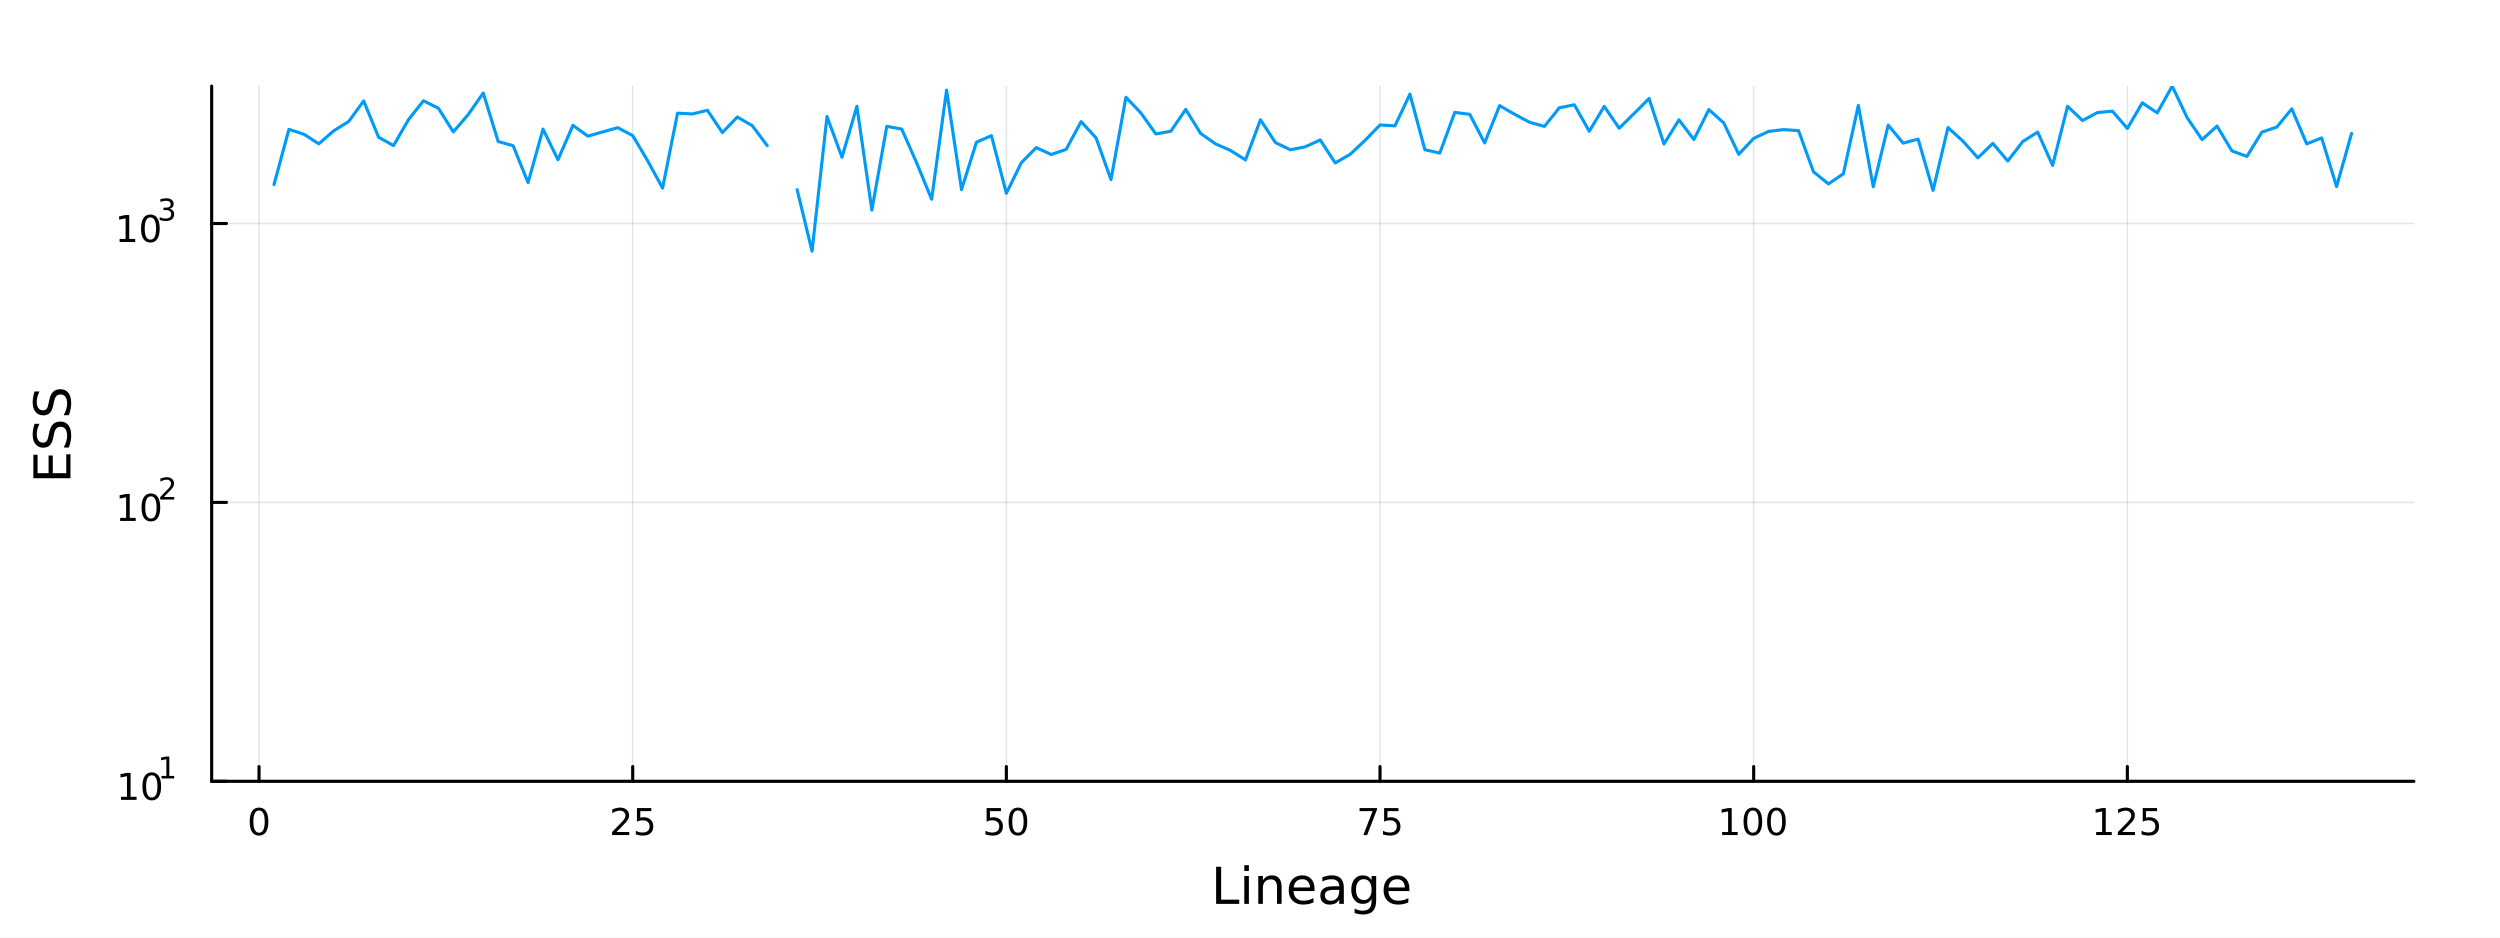
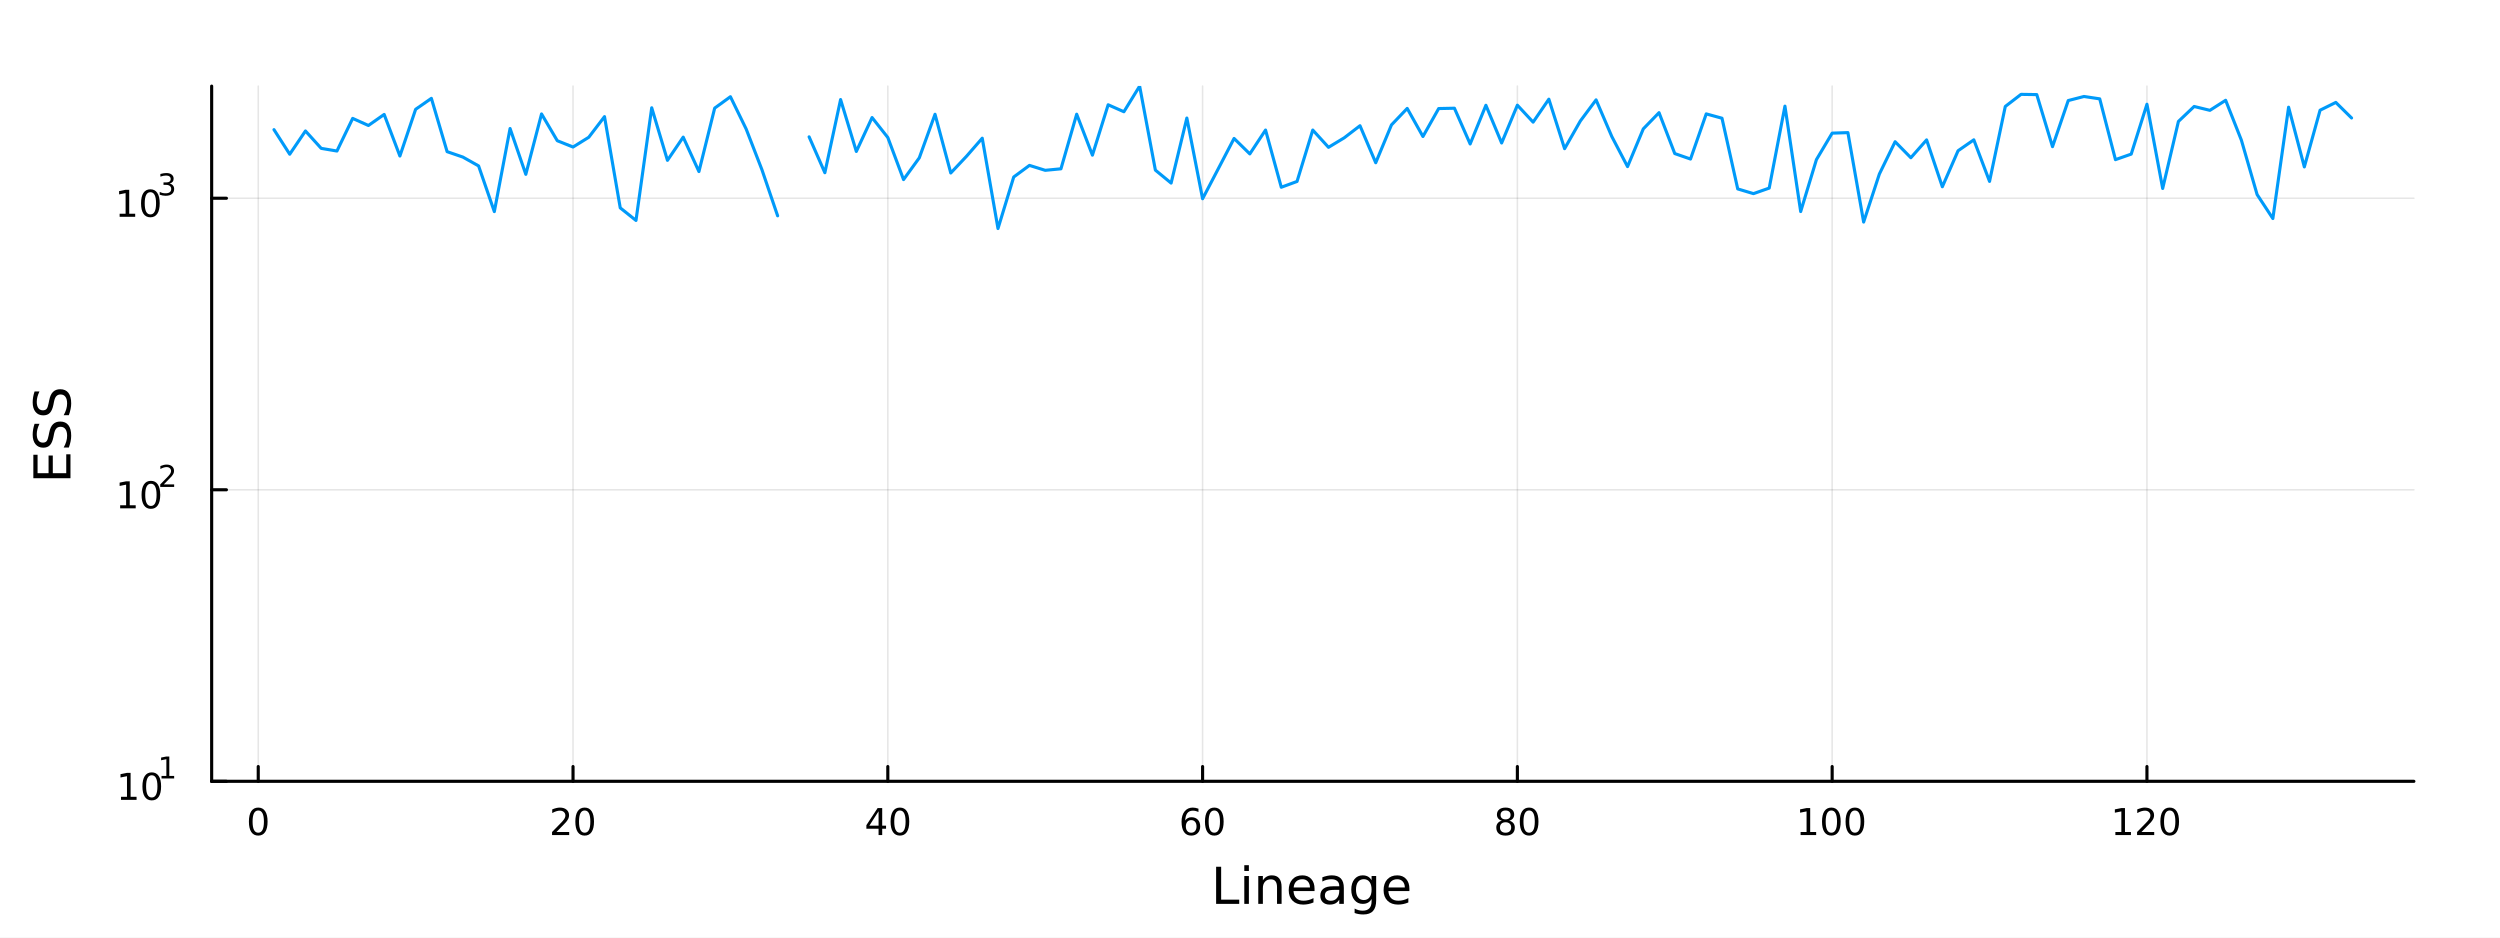
<svg xmlns="http://www.w3.org/2000/svg" width="800" height="300" viewBox="0 0 3200 1200">
  <defs>
    <clipPath id="clip330">
      <rect x="0" y="0" width="3200" height="1200" />
    </clipPath>
  </defs>
  <path clip-path="url(#clip330)" d="M0 1200 L3200 1200 L3200 0 L0 0  Z" fill="#ffffff" fill-rule="evenodd" fill-opacity="1" />
  <defs>
    <clipPath id="clip331">
      <rect x="640" y="0" width="2241" height="1200" />
    </clipPath>
  </defs>
  <path clip-path="url(#clip330)" d="M270.918 1000.1 L3089.76 1000.1 L3089.76 110.236 L270.918 110.236  Z" fill="#ffffff" fill-rule="evenodd" fill-opacity="1" />
  <defs>
    <clipPath id="clip332">
      <rect x="270" y="110" width="2820" height="891" />
    </clipPath>
  </defs>
-   <polyline clip-path="url(#clip332)" style="stroke:#000000; stroke-linecap:round; stroke-linejoin:round; stroke-width:2; stroke-opacity:0.1; fill:none" points="331.565,1000.1 331.565,110.236 " />
-   <polyline clip-path="url(#clip332)" style="stroke:#000000; stroke-linecap:round; stroke-linejoin:round; stroke-width:2; stroke-opacity:0.1; fill:none" points="809.854,1000.1 809.854,110.236 " />
-   <polyline clip-path="url(#clip332)" style="stroke:#000000; stroke-linecap:round; stroke-linejoin:round; stroke-width:2; stroke-opacity:0.1; fill:none" points="1288.14,1000.1 1288.14,110.236 " />
-   <polyline clip-path="url(#clip332)" style="stroke:#000000; stroke-linecap:round; stroke-linejoin:round; stroke-width:2; stroke-opacity:0.1; fill:none" points="1766.43,1000.1 1766.43,110.236 " />
-   <polyline clip-path="url(#clip332)" style="stroke:#000000; stroke-linecap:round; stroke-linejoin:round; stroke-width:2; stroke-opacity:0.1; fill:none" points="2244.72,1000.1 2244.72,110.236 " />
-   <polyline clip-path="url(#clip332)" style="stroke:#000000; stroke-linecap:round; stroke-linejoin:round; stroke-width:2; stroke-opacity:0.1; fill:none" points="2723.01,1000.1 2723.01,110.236 " />
+   <polyline clip-path="url(#clip332)" style="stroke:#000000; stroke-linecap:round; stroke-linejoin:round; stroke-width:2; stroke-opacity:0.1; fill:none" points="330.55,1000.1 330.55,110.236 " />
+   <polyline clip-path="url(#clip332)" style="stroke:#000000; stroke-linecap:round; stroke-linejoin:round; stroke-width:2; stroke-opacity:0.1; fill:none" points="733.473,1000.1 733.473,110.236 " />
+   <polyline clip-path="url(#clip332)" style="stroke:#000000; stroke-linecap:round; stroke-linejoin:round; stroke-width:2; stroke-opacity:0.1; fill:none" points="1136.4,1000.1 1136.4,110.236 " />
+   <polyline clip-path="url(#clip332)" style="stroke:#000000; stroke-linecap:round; stroke-linejoin:round; stroke-width:2; stroke-opacity:0.1; fill:none" points="1539.32,1000.1 1539.32,110.236 " />
+   <polyline clip-path="url(#clip332)" style="stroke:#000000; stroke-linecap:round; stroke-linejoin:round; stroke-width:2; stroke-opacity:0.1; fill:none" points="1942.24,1000.1 1942.24,110.236 " />
+   <polyline clip-path="url(#clip332)" style="stroke:#000000; stroke-linecap:round; stroke-linejoin:round; stroke-width:2; stroke-opacity:0.1; fill:none" points="2345.16,1000.1 2345.16,110.236 " />
+   <polyline clip-path="url(#clip332)" style="stroke:#000000; stroke-linecap:round; stroke-linejoin:round; stroke-width:2; stroke-opacity:0.1; fill:none" points="2748.09,1000.1 2748.09,110.236 " />
  <polyline clip-path="url(#clip330)" style="stroke:#000000; stroke-linecap:round; stroke-linejoin:round; stroke-width:4; stroke-opacity:1; fill:none" points="270.918,1000.1 3089.76,1000.1 " />
-   <polyline clip-path="url(#clip330)" style="stroke:#000000; stroke-linecap:round; stroke-linejoin:round; stroke-width:4; stroke-opacity:1; fill:none" points="331.565,1000.1 331.565,981.2 " />
-   <polyline clip-path="url(#clip330)" style="stroke:#000000; stroke-linecap:round; stroke-linejoin:round; stroke-width:4; stroke-opacity:1; fill:none" points="809.854,1000.1 809.854,981.2 " />
-   <polyline clip-path="url(#clip330)" style="stroke:#000000; stroke-linecap:round; stroke-linejoin:round; stroke-width:4; stroke-opacity:1; fill:none" points="1288.14,1000.1 1288.14,981.2 " />
-   <polyline clip-path="url(#clip330)" style="stroke:#000000; stroke-linecap:round; stroke-linejoin:round; stroke-width:4; stroke-opacity:1; fill:none" points="1766.43,1000.1 1766.43,981.2 " />
-   <polyline clip-path="url(#clip330)" style="stroke:#000000; stroke-linecap:round; stroke-linejoin:round; stroke-width:4; stroke-opacity:1; fill:none" points="2244.72,1000.1 2244.72,981.2 " />
-   <polyline clip-path="url(#clip330)" style="stroke:#000000; stroke-linecap:round; stroke-linejoin:round; stroke-width:4; stroke-opacity:1; fill:none" points="2723.01,1000.1 2723.01,981.2 " />
-   <path clip-path="url(#clip330)" d="M331.565 1037.42 Q327.954 1037.42 326.125 1040.98 Q324.319 1044.52 324.319 1051.65 Q324.319 1058.76 326.125 1062.32 Q327.954 1065.87 331.565 1065.87 Q335.199 1065.87 337.005 1062.32 Q338.833 1058.76 338.833 1051.65 Q338.833 1044.52 337.005 1040.98 Q335.199 1037.42 331.565 1037.42 M331.565 1033.71 Q337.375 1033.71 340.43 1038.32 Q343.509 1042.9 343.509 1051.65 Q343.509 1060.38 340.43 1064.99 Q337.375 1069.57 331.565 1069.57 Q325.755 1069.57 322.676 1064.99 Q319.62 1060.38 319.62 1051.65 Q319.62 1042.9 322.676 1038.32 Q325.755 1033.71 331.565 1033.71 Z" fill="#000000" fill-rule="nonzero" fill-opacity="1" />
-   <path clip-path="url(#clip330)" d="M789.125 1064.96 L805.444 1064.96 L805.444 1068.9 L783.5 1068.9 L783.5 1064.96 Q786.162 1062.21 790.745 1057.58 Q795.352 1052.93 796.532 1051.58 Q798.778 1049.06 799.657 1047.32 Q800.56 1045.56 800.56 1043.87 Q800.56 1041.12 798.616 1039.38 Q796.694 1037.65 793.593 1037.65 Q791.394 1037.65 788.94 1038.41 Q786.509 1039.18 783.732 1040.73 L783.732 1036 Q786.556 1034.87 789.009 1034.29 Q791.463 1033.71 793.5 1033.71 Q798.87 1033.71 802.065 1036.4 Q805.259 1039.08 805.259 1043.57 Q805.259 1045.7 804.449 1047.62 Q803.662 1049.52 801.556 1052.12 Q800.977 1052.79 797.875 1056 Q794.773 1059.2 789.125 1064.96 Z" fill="#000000" fill-rule="nonzero" fill-opacity="1" />
-   <path clip-path="url(#clip330)" d="M815.305 1034.34 L833.662 1034.34 L833.662 1038.27 L819.588 1038.27 L819.588 1046.75 Q820.606 1046.4 821.625 1046.24 Q822.643 1046.05 823.662 1046.05 Q829.449 1046.05 832.828 1049.22 Q836.208 1052.39 836.208 1057.81 Q836.208 1063.39 832.736 1066.49 Q829.264 1069.57 822.944 1069.57 Q820.768 1069.57 818.5 1069.2 Q816.255 1068.83 813.847 1068.09 L813.847 1063.39 Q815.93 1064.52 818.153 1065.08 Q820.375 1065.63 822.852 1065.63 Q826.856 1065.63 829.194 1063.53 Q831.532 1061.42 831.532 1057.81 Q831.532 1054.2 829.194 1052.09 Q826.856 1049.99 822.852 1049.99 Q820.977 1049.99 819.102 1050.4 Q817.25 1050.82 815.305 1051.7 L815.305 1034.34 Z" fill="#000000" fill-rule="nonzero" fill-opacity="1" />
-   <path clip-path="url(#clip330)" d="M1262.84 1034.34 L1281.2 1034.34 L1281.2 1038.27 L1267.13 1038.27 L1267.13 1046.75 Q1268.14 1046.4 1269.16 1046.24 Q1270.18 1046.05 1271.2 1046.05 Q1276.99 1046.05 1280.37 1049.22 Q1283.75 1052.39 1283.75 1057.81 Q1283.75 1063.39 1280.27 1066.49 Q1276.8 1069.57 1270.48 1069.57 Q1268.31 1069.57 1266.04 1069.2 Q1263.79 1068.83 1261.38 1068.09 L1261.38 1063.39 Q1263.47 1064.52 1265.69 1065.08 Q1267.91 1065.63 1270.39 1065.63 Q1274.39 1065.63 1276.73 1063.53 Q1279.07 1061.42 1279.07 1057.81 Q1279.07 1054.2 1276.73 1052.09 Q1274.39 1049.99 1270.39 1049.99 Q1268.51 1049.99 1266.64 1050.4 Q1264.79 1050.82 1262.84 1051.7 L1262.84 1034.34 Z" fill="#000000" fill-rule="nonzero" fill-opacity="1" />
-   <path clip-path="url(#clip330)" d="M1302.96 1037.42 Q1299.35 1037.42 1297.52 1040.98 Q1295.71 1044.52 1295.71 1051.65 Q1295.71 1058.76 1297.52 1062.32 Q1299.35 1065.87 1302.96 1065.87 Q1306.59 1065.87 1308.4 1062.32 Q1310.23 1058.76 1310.23 1051.65 Q1310.23 1044.52 1308.4 1040.98 Q1306.59 1037.42 1302.96 1037.42 M1302.96 1033.71 Q1308.77 1033.71 1311.82 1038.32 Q1314.9 1042.9 1314.9 1051.65 Q1314.9 1060.38 1311.82 1064.99 Q1308.77 1069.57 1302.96 1069.57 Q1297.15 1069.57 1294.07 1064.99 Q1291.01 1060.38 1291.01 1051.65 Q1291.01 1042.9 1294.07 1038.32 Q1297.15 1033.71 1302.96 1033.71 Z" fill="#000000" fill-rule="nonzero" fill-opacity="1" />
-   <path clip-path="url(#clip330)" d="M1740.29 1034.34 L1762.51 1034.34 L1762.51 1036.33 L1749.96 1068.9 L1745.08 1068.9 L1756.88 1038.27 L1740.29 1038.27 L1740.29 1034.34 Z" fill="#000000" fill-rule="nonzero" fill-opacity="1" />
-   <path clip-path="url(#clip330)" d="M1771.68 1034.34 L1790.03 1034.34 L1790.03 1038.27 L1775.96 1038.27 L1775.96 1046.75 Q1776.98 1046.4 1778 1046.24 Q1779.01 1046.05 1780.03 1046.05 Q1785.82 1046.05 1789.2 1049.22 Q1792.58 1052.39 1792.58 1057.81 Q1792.58 1063.39 1789.11 1066.49 Q1785.63 1069.57 1779.31 1069.57 Q1777.14 1069.57 1774.87 1069.2 Q1772.62 1068.83 1770.22 1068.09 L1770.22 1063.39 Q1772.3 1064.52 1774.52 1065.08 Q1776.75 1065.63 1779.22 1065.63 Q1783.23 1065.63 1785.56 1063.53 Q1787.9 1061.42 1787.9 1057.81 Q1787.9 1054.2 1785.56 1052.09 Q1783.23 1049.99 1779.22 1049.99 Q1777.35 1049.99 1775.47 1050.4 Q1773.62 1050.82 1771.68 1051.7 L1771.68 1034.34 Z" fill="#000000" fill-rule="nonzero" fill-opacity="1" />
-   <path clip-path="url(#clip330)" d="M2204.33 1064.96 L2211.97 1064.96 L2211.97 1038.6 L2203.66 1040.26 L2203.66 1036 L2211.92 1034.34 L2216.6 1034.34 L2216.6 1064.96 L2224.24 1064.96 L2224.24 1068.9 L2204.33 1068.9 L2204.33 1064.96 Z" fill="#000000" fill-rule="nonzero" fill-opacity="1" />
-   <path clip-path="url(#clip330)" d="M2243.68 1037.42 Q2240.07 1037.42 2238.24 1040.98 Q2236.44 1044.52 2236.44 1051.65 Q2236.44 1058.76 2238.24 1062.32 Q2240.07 1065.87 2243.68 1065.87 Q2247.31 1065.87 2249.12 1062.32 Q2250.95 1058.76 2250.95 1051.65 Q2250.95 1044.52 2249.12 1040.98 Q2247.31 1037.42 2243.68 1037.42 M2243.68 1033.71 Q2249.49 1033.71 2252.55 1038.32 Q2255.62 1042.9 2255.62 1051.65 Q2255.62 1060.38 2252.55 1064.99 Q2249.49 1069.57 2243.68 1069.57 Q2237.87 1069.57 2234.79 1064.99 Q2231.74 1060.38 2231.74 1051.65 Q2231.74 1042.9 2234.79 1038.32 Q2237.87 1033.71 2243.68 1033.71 Z" fill="#000000" fill-rule="nonzero" fill-opacity="1" />
-   <path clip-path="url(#clip330)" d="M2273.84 1037.42 Q2270.23 1037.42 2268.4 1040.98 Q2266.6 1044.52 2266.6 1051.65 Q2266.6 1058.76 2268.4 1062.32 Q2270.23 1065.87 2273.84 1065.87 Q2277.48 1065.87 2279.28 1062.32 Q2281.11 1058.76 2281.11 1051.65 Q2281.11 1044.52 2279.28 1040.98 Q2277.48 1037.42 2273.84 1037.42 M2273.84 1033.71 Q2279.65 1033.71 2282.71 1038.32 Q2285.79 1042.9 2285.79 1051.65 Q2285.79 1060.38 2282.71 1064.99 Q2279.65 1069.57 2273.84 1069.57 Q2268.03 1069.57 2264.95 1064.99 Q2261.9 1060.38 2261.9 1051.65 Q2261.9 1042.9 2264.95 1038.32 Q2268.03 1033.71 2273.84 1033.71 Z" fill="#000000" fill-rule="nonzero" fill-opacity="1" />
-   <path clip-path="url(#clip330)" d="M2683.12 1064.96 L2690.75 1064.96 L2690.75 1038.6 L2682.44 1040.26 L2682.44 1036 L2690.71 1034.34 L2695.38 1034.34 L2695.38 1064.96 L2703.02 1064.96 L2703.02 1068.9 L2683.12 1068.9 L2683.12 1064.96 Z" fill="#000000" fill-rule="nonzero" fill-opacity="1" />
-   <path clip-path="url(#clip330)" d="M2716.5 1064.96 L2732.81 1064.96 L2732.81 1068.9 L2710.87 1068.9 L2710.87 1064.96 Q2713.53 1062.21 2718.12 1057.58 Q2722.72 1052.93 2723.9 1051.58 Q2726.15 1049.06 2727.03 1047.32 Q2727.93 1045.56 2727.93 1043.87 Q2727.93 1041.12 2725.99 1039.38 Q2724.06 1037.65 2720.96 1037.65 Q2718.76 1037.65 2716.31 1038.41 Q2713.88 1039.18 2711.1 1040.73 L2711.1 1036 Q2713.93 1034.87 2716.38 1034.29 Q2718.83 1033.71 2720.87 1033.71 Q2726.24 1033.71 2729.44 1036.4 Q2732.63 1039.08 2732.63 1043.57 Q2732.63 1045.7 2731.82 1047.62 Q2731.03 1049.52 2728.93 1052.12 Q2728.35 1052.79 2725.25 1056 Q2722.14 1059.2 2716.5 1064.96 Z" fill="#000000" fill-rule="nonzero" fill-opacity="1" />
-   <path clip-path="url(#clip330)" d="M2742.68 1034.34 L2761.03 1034.34 L2761.03 1038.27 L2746.96 1038.27 L2746.96 1046.75 Q2747.98 1046.4 2749 1046.24 Q2750.01 1046.05 2751.03 1046.05 Q2756.82 1046.05 2760.2 1049.22 Q2763.58 1052.39 2763.58 1057.81 Q2763.58 1063.39 2760.11 1066.49 Q2756.63 1069.57 2750.31 1069.57 Q2748.14 1069.57 2745.87 1069.2 Q2743.62 1068.83 2741.22 1068.09 L2741.22 1063.39 Q2743.3 1064.52 2745.52 1065.08 Q2747.75 1065.63 2750.22 1065.63 Q2754.23 1065.63 2756.56 1063.53 Q2758.9 1061.42 2758.9 1057.81 Q2758.9 1054.2 2756.56 1052.09 Q2754.23 1049.99 2750.22 1049.99 Q2748.35 1049.99 2746.47 1050.4 Q2744.62 1050.82 2742.68 1051.7 L2742.68 1034.34 Z" fill="#000000" fill-rule="nonzero" fill-opacity="1" />
+   <polyline clip-path="url(#clip330)" style="stroke:#000000; stroke-linecap:round; stroke-linejoin:round; stroke-width:4; stroke-opacity:1; fill:none" points="330.55,1000.1 330.55,981.2 " />
+   <polyline clip-path="url(#clip330)" style="stroke:#000000; stroke-linecap:round; stroke-linejoin:round; stroke-width:4; stroke-opacity:1; fill:none" points="733.473,1000.1 733.473,981.2 " />
+   <polyline clip-path="url(#clip330)" style="stroke:#000000; stroke-linecap:round; stroke-linejoin:round; stroke-width:4; stroke-opacity:1; fill:none" points="1136.4,1000.1 1136.4,981.2 " />
+   <polyline clip-path="url(#clip330)" style="stroke:#000000; stroke-linecap:round; stroke-linejoin:round; stroke-width:4; stroke-opacity:1; fill:none" points="1539.32,1000.1 1539.32,981.2 " />
+   <polyline clip-path="url(#clip330)" style="stroke:#000000; stroke-linecap:round; stroke-linejoin:round; stroke-width:4; stroke-opacity:1; fill:none" points="1942.24,1000.1 1942.24,981.2 " />
+   <polyline clip-path="url(#clip330)" style="stroke:#000000; stroke-linecap:round; stroke-linejoin:round; stroke-width:4; stroke-opacity:1; fill:none" points="2345.16,1000.1 2345.16,981.2 " />
+   <polyline clip-path="url(#clip330)" style="stroke:#000000; stroke-linecap:round; stroke-linejoin:round; stroke-width:4; stroke-opacity:1; fill:none" points="2748.09,1000.1 2748.09,981.2 " />
+   <path clip-path="url(#clip330)" d="M330.55 1037.42 Q326.939 1037.42 325.11 1040.98 Q323.305 1044.52 323.305 1051.65 Q323.305 1058.76 325.11 1062.32 Q326.939 1065.87 330.55 1065.87 Q334.184 1065.87 335.99 1062.32 Q337.819 1058.76 337.819 1051.65 Q337.819 1044.52 335.99 1040.98 Q334.184 1037.42 330.55 1037.42 M330.55 1033.71 Q336.36 1033.71 339.416 1038.32 Q342.495 1042.9 342.495 1051.65 Q342.495 1060.38 339.416 1064.99 Q336.36 1069.57 330.55 1069.57 Q324.74 1069.57 321.661 1064.99 Q318.606 1060.38 318.606 1051.65 Q318.606 1042.9 321.661 1038.32 Q324.74 1033.71 330.55 1033.71 Z" fill="#000000" fill-rule="nonzero" fill-opacity="1" />
+   <path clip-path="url(#clip330)" d="M712.246 1064.96 L728.565 1064.96 L728.565 1068.9 L706.621 1068.9 L706.621 1064.96 Q709.283 1062.21 713.866 1057.58 Q718.473 1052.93 719.653 1051.58 Q721.899 1049.06 722.778 1047.32 Q723.681 1045.56 723.681 1043.87 Q723.681 1041.12 721.737 1039.38 Q719.815 1037.65 716.714 1037.65 Q714.514 1037.65 712.061 1038.41 Q709.63 1039.18 706.852 1040.73 L706.852 1036 Q709.677 1034.87 712.13 1034.29 Q714.584 1033.71 716.621 1033.71 Q721.991 1033.71 725.186 1036.4 Q728.38 1039.08 728.38 1043.57 Q728.38 1045.7 727.57 1047.62 Q726.783 1049.52 724.676 1052.12 Q724.098 1052.79 720.996 1056 Q717.894 1059.2 712.246 1064.96 Z" fill="#000000" fill-rule="nonzero" fill-opacity="1" />
+   <path clip-path="url(#clip330)" d="M748.38 1037.42 Q744.769 1037.42 742.94 1040.98 Q741.135 1044.52 741.135 1051.65 Q741.135 1058.76 742.94 1062.32 Q744.769 1065.87 748.38 1065.87 Q752.014 1065.87 753.82 1062.32 Q755.649 1058.76 755.649 1051.65 Q755.649 1044.52 753.82 1040.98 Q752.014 1037.42 748.38 1037.42 M748.38 1033.71 Q754.19 1033.71 757.246 1038.32 Q760.324 1042.9 760.324 1051.65 Q760.324 1060.38 757.246 1064.99 Q754.19 1069.57 748.38 1069.57 Q742.57 1069.57 739.491 1064.99 Q736.436 1060.38 736.436 1051.65 Q736.436 1042.9 739.491 1038.32 Q742.57 1033.71 748.38 1033.71 Z" fill="#000000" fill-rule="nonzero" fill-opacity="1" />
+   <path clip-path="url(#clip330)" d="M1124.57 1038.41 L1112.76 1056.86 L1124.57 1056.86 L1124.57 1038.41 M1123.34 1034.34 L1129.22 1034.34 L1129.22 1056.86 L1134.15 1056.86 L1134.15 1060.75 L1129.22 1060.75 L1129.22 1068.9 L1124.57 1068.9 L1124.57 1060.75 L1108.96 1060.75 L1108.96 1056.24 L1123.34 1034.34 Z" fill="#000000" fill-rule="nonzero" fill-opacity="1" />
+   <path clip-path="url(#clip330)" d="M1151.88 1037.42 Q1148.27 1037.42 1146.44 1040.98 Q1144.64 1044.52 1144.64 1051.65 Q1144.64 1058.76 1146.44 1062.32 Q1148.27 1065.87 1151.88 1065.87 Q1155.52 1065.87 1157.32 1062.32 Q1159.15 1058.76 1159.15 1051.65 Q1159.15 1044.52 1157.32 1040.98 Q1155.52 1037.42 1151.88 1037.42 M1151.88 1033.71 Q1157.69 1033.71 1160.75 1038.32 Q1163.83 1042.9 1163.83 1051.65 Q1163.83 1060.38 1160.75 1064.99 Q1157.69 1069.57 1151.88 1069.57 Q1146.07 1069.57 1142.99 1064.99 Q1139.94 1060.38 1139.94 1051.65 Q1139.94 1042.9 1142.99 1038.32 Q1146.07 1033.71 1151.88 1033.71 Z" fill="#000000" fill-rule="nonzero" fill-opacity="1" />
+   <path clip-path="url(#clip330)" d="M1524.72 1049.75 Q1521.57 1049.75 1519.72 1051.91 Q1517.89 1054.06 1517.89 1057.81 Q1517.89 1061.54 1519.72 1063.71 Q1521.57 1065.87 1524.72 1065.87 Q1527.87 1065.87 1529.7 1063.71 Q1531.55 1061.54 1531.55 1057.81 Q1531.55 1054.06 1529.7 1051.91 Q1527.87 1049.75 1524.72 1049.75 M1534.01 1035.1 L1534.01 1039.36 Q1532.25 1038.53 1530.44 1038.09 Q1528.66 1037.65 1526.9 1037.65 Q1522.27 1037.65 1519.82 1040.77 Q1517.39 1043.9 1517.04 1050.22 Q1518.4 1048.2 1520.46 1047.14 Q1522.52 1046.05 1525 1046.05 Q1530.21 1046.05 1533.22 1049.22 Q1536.25 1052.37 1536.25 1057.81 Q1536.25 1063.13 1533.1 1066.35 Q1529.95 1069.57 1524.72 1069.57 Q1518.73 1069.57 1515.56 1064.99 Q1512.39 1060.38 1512.39 1051.65 Q1512.39 1043.46 1516.27 1038.6 Q1520.16 1033.71 1526.71 1033.71 Q1528.47 1033.71 1530.26 1034.06 Q1532.06 1034.41 1534.01 1035.1 Z" fill="#000000" fill-rule="nonzero" fill-opacity="1" />
+   <path clip-path="url(#clip330)" d="M1554.31 1037.42 Q1550.7 1037.42 1548.87 1040.98 Q1547.06 1044.52 1547.06 1051.65 Q1547.06 1058.76 1548.87 1062.32 Q1550.7 1065.87 1554.31 1065.87 Q1557.94 1065.87 1559.75 1062.32 Q1561.57 1058.76 1561.57 1051.65 Q1561.57 1044.52 1559.75 1040.98 Q1557.94 1037.42 1554.31 1037.42 M1554.31 1033.71 Q1560.12 1033.71 1563.17 1038.32 Q1566.25 1042.9 1566.25 1051.65 Q1566.25 1060.38 1563.17 1064.99 Q1560.12 1069.57 1554.31 1069.57 Q1548.5 1069.57 1545.42 1064.99 Q1542.36 1060.38 1542.36 1051.65 Q1542.36 1042.9 1545.42 1038.32 Q1548.5 1033.71 1554.31 1033.71 Z" fill="#000000" fill-rule="nonzero" fill-opacity="1" />
+   <path clip-path="url(#clip330)" d="M1927.11 1052.49 Q1923.78 1052.49 1921.86 1054.27 Q1919.96 1056.05 1919.96 1059.18 Q1919.96 1062.3 1921.86 1064.08 Q1923.78 1065.87 1927.11 1065.87 Q1930.45 1065.87 1932.37 1064.08 Q1934.29 1062.28 1934.29 1059.18 Q1934.29 1056.05 1932.37 1054.27 Q1930.47 1052.49 1927.11 1052.49 M1922.44 1050.5 Q1919.43 1049.75 1917.74 1047.69 Q1916.07 1045.63 1916.07 1042.67 Q1916.07 1038.53 1919.01 1036.12 Q1921.97 1033.71 1927.11 1033.71 Q1932.28 1033.71 1935.21 1036.12 Q1938.15 1038.53 1938.15 1042.67 Q1938.15 1045.63 1936.46 1047.69 Q1934.8 1049.75 1931.81 1050.5 Q1935.19 1051.28 1937.07 1053.57 Q1938.96 1055.87 1938.96 1059.18 Q1938.96 1064.2 1935.89 1066.88 Q1932.83 1069.57 1927.11 1069.57 Q1921.4 1069.57 1918.32 1066.88 Q1915.26 1064.2 1915.26 1059.18 Q1915.26 1055.87 1917.16 1053.57 Q1919.06 1051.28 1922.44 1050.5 M1920.72 1043.11 Q1920.72 1045.8 1922.39 1047.3 Q1924.08 1048.81 1927.11 1048.81 Q1930.12 1048.81 1931.81 1047.3 Q1933.53 1045.8 1933.53 1043.11 Q1933.53 1040.43 1931.81 1038.92 Q1930.12 1037.42 1927.11 1037.42 Q1924.08 1037.42 1922.39 1038.92 Q1920.72 1040.43 1920.72 1043.11 Z" fill="#000000" fill-rule="nonzero" fill-opacity="1" />
+   <path clip-path="url(#clip330)" d="M1957.28 1037.42 Q1953.66 1037.42 1951.84 1040.98 Q1950.03 1044.52 1950.03 1051.65 Q1950.03 1058.76 1951.84 1062.32 Q1953.66 1065.87 1957.28 1065.87 Q1960.91 1065.87 1962.71 1062.32 Q1964.54 1058.76 1964.54 1051.65 Q1964.54 1044.52 1962.71 1040.98 Q1960.91 1037.42 1957.28 1037.42 M1957.28 1033.71 Q1963.09 1033.71 1966.14 1038.32 Q1969.22 1042.9 1969.22 1051.65 Q1969.22 1060.38 1966.14 1064.99 Q1963.09 1069.57 1957.28 1069.57 Q1951.46 1069.57 1948.39 1064.99 Q1945.33 1060.38 1945.33 1051.65 Q1945.33 1042.9 1948.39 1038.32 Q1951.46 1033.71 1957.28 1033.71 Z" fill="#000000" fill-rule="nonzero" fill-opacity="1" />
+   <path clip-path="url(#clip330)" d="M2304.77 1064.96 L2312.41 1064.96 L2312.41 1038.6 L2304.1 1040.26 L2304.1 1036 L2312.36 1034.34 L2317.04 1034.34 L2317.04 1064.96 L2324.68 1064.96 L2324.68 1068.9 L2304.77 1068.9 L2304.77 1064.96 Z" fill="#000000" fill-rule="nonzero" fill-opacity="1" />
+   <path clip-path="url(#clip330)" d="M2344.12 1037.42 Q2340.51 1037.42 2338.68 1040.98 Q2336.88 1044.52 2336.88 1051.65 Q2336.88 1058.76 2338.68 1062.32 Q2340.51 1065.87 2344.12 1065.87 Q2347.76 1065.87 2349.56 1062.32 Q2351.39 1058.76 2351.39 1051.65 Q2351.39 1044.52 2349.56 1040.98 Q2347.76 1037.42 2344.12 1037.42 M2344.12 1033.71 Q2349.93 1033.71 2352.99 1038.32 Q2356.07 1042.9 2356.07 1051.65 Q2356.07 1060.38 2352.99 1064.99 Q2349.93 1069.57 2344.12 1069.57 Q2338.31 1069.57 2335.23 1064.99 Q2332.18 1060.38 2332.18 1051.65 Q2332.18 1042.9 2335.23 1038.32 Q2338.31 1033.71 2344.12 1033.71 Z" fill="#000000" fill-rule="nonzero" fill-opacity="1" />
+   <path clip-path="url(#clip330)" d="M2374.28 1037.42 Q2370.67 1037.42 2368.84 1040.98 Q2367.04 1044.52 2367.04 1051.65 Q2367.04 1058.76 2368.84 1062.32 Q2370.67 1065.87 2374.28 1065.87 Q2377.92 1065.87 2379.72 1062.32 Q2381.55 1058.76 2381.55 1051.65 Q2381.55 1044.52 2379.72 1040.98 Q2377.92 1037.42 2374.28 1037.42 M2374.28 1033.71 Q2380.09 1033.71 2383.15 1038.32 Q2386.23 1042.9 2386.23 1051.65 Q2386.23 1060.38 2383.15 1064.99 Q2380.09 1069.57 2374.28 1069.57 Q2368.47 1069.57 2365.39 1064.99 Q2362.34 1060.38 2362.34 1051.65 Q2362.34 1042.9 2365.39 1038.32 Q2368.47 1033.71 2374.28 1033.71 Z" fill="#000000" fill-rule="nonzero" fill-opacity="1" />
+   <path clip-path="url(#clip330)" d="M2707.69 1064.96 L2715.33 1064.96 L2715.33 1038.6 L2707.02 1040.26 L2707.02 1036 L2715.28 1034.34 L2719.96 1034.34 L2719.96 1064.96 L2727.6 1064.96 L2727.6 1068.9 L2707.69 1068.9 L2707.69 1064.96 Z" fill="#000000" fill-rule="nonzero" fill-opacity="1" />
+   <path clip-path="url(#clip330)" d="M2741.07 1064.96 L2757.39 1064.96 L2757.39 1068.9 L2735.45 1068.9 L2735.45 1064.96 Q2738.11 1062.21 2742.69 1057.58 Q2747.3 1052.93 2748.48 1051.58 Q2750.72 1049.06 2751.6 1047.32 Q2752.51 1045.56 2752.51 1043.87 Q2752.51 1041.12 2750.56 1039.38 Q2748.64 1037.65 2745.54 1037.65 Q2743.34 1037.65 2740.89 1038.41 Q2738.46 1039.18 2735.68 1040.73 L2735.68 1036 Q2738.5 1034.87 2740.96 1034.29 Q2743.41 1033.71 2745.45 1033.71 Q2750.82 1033.71 2754.01 1036.4 Q2757.21 1039.08 2757.21 1043.57 Q2757.21 1045.7 2756.4 1047.62 Q2755.61 1049.52 2753.5 1052.12 Q2752.92 1052.79 2749.82 1056 Q2746.72 1059.2 2741.07 1064.96 Z" fill="#000000" fill-rule="nonzero" fill-opacity="1" />
+   <path clip-path="url(#clip330)" d="M2777.21 1037.42 Q2773.59 1037.42 2771.77 1040.98 Q2769.96 1044.52 2769.96 1051.65 Q2769.96 1058.76 2771.77 1062.32 Q2773.59 1065.87 2777.21 1065.87 Q2780.84 1065.87 2782.65 1062.32 Q2784.47 1058.76 2784.47 1051.65 Q2784.47 1044.52 2782.65 1040.98 Q2780.84 1037.42 2777.21 1037.42 M2777.21 1033.71 Q2783.02 1033.71 2786.07 1038.32 Q2789.15 1042.9 2789.15 1051.65 Q2789.15 1060.38 2786.07 1064.99 Q2783.02 1069.57 2777.21 1069.57 Q2771.4 1069.57 2768.32 1064.99 Q2765.26 1060.38 2765.26 1051.65 Q2765.26 1042.9 2768.32 1038.32 Q2771.4 1033.71 2777.21 1033.71 Z" fill="#000000" fill-rule="nonzero" fill-opacity="1" />
  <path clip-path="url(#clip330)" d="M1556.64 1109.44 L1563.07 1109.44 L1563.07 1151.55 L1586.21 1151.55 L1586.21 1156.96 L1556.64 1156.96 L1556.64 1109.44 Z" fill="#000000" fill-rule="nonzero" fill-opacity="1" />
  <path clip-path="url(#clip330)" d="M1592.7 1121.31 L1598.56 1121.31 L1598.56 1156.96 L1592.7 1156.96 L1592.7 1121.31 M1592.7 1107.44 L1598.56 1107.44 L1598.56 1114.85 L1592.7 1114.85 L1592.7 1107.44 Z" fill="#000000" fill-rule="nonzero" fill-opacity="1" />
  <path clip-path="url(#clip330)" d="M1640.44 1135.45 L1640.44 1156.96 L1634.59 1156.96 L1634.59 1135.64 Q1634.59 1130.58 1632.61 1128.06 Q1630.64 1125.55 1626.69 1125.55 Q1621.95 1125.55 1619.21 1128.57 Q1616.48 1131.59 1616.48 1136.81 L1616.48 1156.96 L1610.59 1156.96 L1610.59 1121.31 L1616.48 1121.31 L1616.48 1126.85 Q1618.58 1123.64 1621.41 1122.05 Q1624.27 1120.45 1628 1120.45 Q1634.14 1120.45 1637.29 1124.27 Q1640.44 1128.06 1640.44 1135.45 Z" fill="#000000" fill-rule="nonzero" fill-opacity="1" />
  <path clip-path="url(#clip330)" d="M1682.62 1137.67 L1682.62 1140.54 L1655.69 1140.54 Q1656.07 1146.59 1659.32 1149.77 Q1662.6 1152.92 1668.42 1152.92 Q1671.79 1152.92 1674.95 1152.09 Q1678.13 1151.26 1681.25 1149.61 L1681.25 1155.15 Q1678.1 1156.48 1674.79 1157.18 Q1671.48 1157.88 1668.07 1157.88 Q1659.54 1157.88 1654.54 1152.92 Q1649.58 1147.95 1649.58 1139.49 Q1649.58 1130.74 1654.29 1125.61 Q1659.03 1120.45 1667.05 1120.45 Q1674.25 1120.45 1678.42 1125.1 Q1682.62 1129.72 1682.62 1137.67 M1676.76 1135.95 Q1676.7 1131.15 1674.05 1128.28 Q1671.44 1125.42 1667.12 1125.42 Q1662.21 1125.42 1659.25 1128.19 Q1656.33 1130.96 1655.88 1135.99 L1676.76 1135.95 Z" fill="#000000" fill-rule="nonzero" fill-opacity="1" />
  <path clip-path="url(#clip330)" d="M1708.43 1139.04 Q1701.33 1139.04 1698.59 1140.67 Q1695.86 1142.29 1695.86 1146.2 Q1695.86 1149.32 1697.89 1151.17 Q1699.96 1152.98 1703.5 1152.98 Q1708.37 1152.98 1711.29 1149.55 Q1714.25 1146.08 1714.25 1140.35 L1714.25 1139.04 L1708.43 1139.04 M1720.11 1136.62 L1720.11 1156.96 L1714.25 1156.96 L1714.25 1151.55 Q1712.25 1154.8 1709.26 1156.36 Q1706.27 1157.88 1701.94 1157.88 Q1696.46 1157.88 1693.22 1154.83 Q1690 1151.74 1690 1146.59 Q1690 1140.57 1694.01 1137.51 Q1698.05 1134.46 1706.04 1134.46 L1714.25 1134.46 L1714.25 1133.89 Q1714.25 1129.84 1711.58 1127.65 Q1708.94 1125.42 1704.13 1125.42 Q1701.08 1125.42 1698.18 1126.15 Q1695.28 1126.88 1692.61 1128.35 L1692.61 1122.94 Q1695.83 1121.7 1698.85 1121.09 Q1701.87 1120.45 1704.74 1120.45 Q1712.47 1120.45 1716.29 1124.46 Q1720.11 1128.48 1720.11 1136.62 Z" fill="#000000" fill-rule="nonzero" fill-opacity="1" />
  <path clip-path="url(#clip330)" d="M1755.63 1138.72 Q1755.63 1132.36 1752.99 1128.86 Q1750.38 1125.36 1745.64 1125.36 Q1740.93 1125.36 1738.28 1128.86 Q1735.67 1132.36 1735.67 1138.72 Q1735.67 1145.06 1738.28 1148.56 Q1740.93 1152.06 1745.64 1152.06 Q1750.38 1152.06 1752.99 1148.56 Q1755.63 1145.06 1755.63 1138.72 M1761.49 1152.54 Q1761.49 1161.64 1757.45 1166.06 Q1753.4 1170.52 1745.06 1170.52 Q1741.98 1170.52 1739.24 1170.04 Q1736.5 1169.6 1733.92 1168.64 L1733.92 1162.95 Q1736.5 1164.35 1739.02 1165.01 Q1741.53 1165.68 1744.14 1165.68 Q1749.9 1165.68 1752.77 1162.66 Q1755.63 1159.67 1755.63 1153.59 L1755.63 1150.69 Q1753.82 1153.84 1750.98 1155.4 Q1748.15 1156.96 1744.2 1156.96 Q1737.65 1156.96 1733.64 1151.96 Q1729.63 1146.97 1729.63 1138.72 Q1729.63 1130.45 1733.64 1125.45 Q1737.65 1120.45 1744.2 1120.45 Q1748.15 1120.45 1750.98 1122.01 Q1753.82 1123.57 1755.63 1126.72 L1755.63 1121.31 L1761.49 1121.31 L1761.49 1152.54 Z" fill="#000000" fill-rule="nonzero" fill-opacity="1" />
  <path clip-path="url(#clip330)" d="M1804.04 1137.67 L1804.04 1140.54 L1777.12 1140.54 Q1777.5 1146.59 1780.74 1149.77 Q1784.02 1152.92 1789.85 1152.92 Q1793.22 1152.92 1796.37 1152.09 Q1799.55 1151.26 1802.67 1149.61 L1802.67 1155.15 Q1799.52 1156.48 1796.21 1157.18 Q1792.9 1157.88 1789.5 1157.88 Q1780.97 1157.88 1775.97 1152.92 Q1771 1147.95 1771 1139.49 Q1771 1130.74 1775.71 1125.61 Q1780.46 1120.45 1788.48 1120.45 Q1795.67 1120.45 1799.84 1125.1 Q1804.04 1129.72 1804.04 1137.67 M1798.19 1135.95 Q1798.12 1131.15 1795.48 1128.28 Q1792.87 1125.42 1788.54 1125.42 Q1783.64 1125.42 1780.68 1128.19 Q1777.75 1130.96 1777.31 1135.99 L1798.19 1135.95 Z" fill="#000000" fill-rule="nonzero" fill-opacity="1" />
  <polyline clip-path="url(#clip332)" style="stroke:#000000; stroke-linecap:round; stroke-linejoin:round; stroke-width:2; stroke-opacity:0.1; fill:none" points="270.918,1000.1 3089.76,1000.1 " />
-   <polyline clip-path="url(#clip332)" style="stroke:#000000; stroke-linecap:round; stroke-linejoin:round; stroke-width:2; stroke-opacity:0.1; fill:none" points="270.918,643.074 3089.76,643.074 " />
-   <polyline clip-path="url(#clip332)" style="stroke:#000000; stroke-linecap:round; stroke-linejoin:round; stroke-width:2; stroke-opacity:0.1; fill:none" points="270.918,286.05 3089.76,286.05 " />
+   <polyline clip-path="url(#clip332)" style="stroke:#000000; stroke-linecap:round; stroke-linejoin:round; stroke-width:2; stroke-opacity:0.1; fill:none" points="270.918,626.928 3089.76,626.928 " />
+   <polyline clip-path="url(#clip332)" style="stroke:#000000; stroke-linecap:round; stroke-linejoin:round; stroke-width:2; stroke-opacity:0.1; fill:none" points="270.918,253.758 3089.76,253.758 " />
  <polyline clip-path="url(#clip330)" style="stroke:#000000; stroke-linecap:round; stroke-linejoin:round; stroke-width:4; stroke-opacity:1; fill:none" points="270.918,1000.1 270.918,110.236 " />
  <polyline clip-path="url(#clip330)" style="stroke:#000000; stroke-linecap:round; stroke-linejoin:round; stroke-width:4; stroke-opacity:1; fill:none" points="270.918,1000.1 289.815,1000.1 " />
-   <polyline clip-path="url(#clip330)" style="stroke:#000000; stroke-linecap:round; stroke-linejoin:round; stroke-width:4; stroke-opacity:1; fill:none" points="270.918,643.074 289.815,643.074 " />
-   <polyline clip-path="url(#clip330)" style="stroke:#000000; stroke-linecap:round; stroke-linejoin:round; stroke-width:4; stroke-opacity:1; fill:none" points="270.918,286.05 289.815,286.05 " />
+   <polyline clip-path="url(#clip330)" style="stroke:#000000; stroke-linecap:round; stroke-linejoin:round; stroke-width:4; stroke-opacity:1; fill:none" points="270.918,626.928 289.815,626.928 " />
+   <polyline clip-path="url(#clip330)" style="stroke:#000000; stroke-linecap:round; stroke-linejoin:round; stroke-width:4; stroke-opacity:1; fill:none" points="270.918,253.758 289.815,253.758 " />
  <path clip-path="url(#clip330)" d="M154.902 1019.89 L162.54 1019.89 L162.54 993.525 L154.23 995.191 L154.23 990.932 L162.494 989.265 L167.17 989.265 L167.17 1019.89 L174.809 1019.89 L174.809 1023.83 L154.902 1023.83 L154.902 1019.89 Z" fill="#000000" fill-rule="nonzero" fill-opacity="1" />
  <path clip-path="url(#clip330)" d="M194.253 992.344 Q190.642 992.344 188.813 995.909 Q187.008 999.45 187.008 1006.58 Q187.008 1013.69 188.813 1017.25 Q190.642 1020.79 194.253 1020.79 Q197.887 1020.79 199.693 1017.25 Q201.522 1013.69 201.522 1006.58 Q201.522 999.45 199.693 995.909 Q197.887 992.344 194.253 992.344 M194.253 988.64 Q200.063 988.64 203.119 993.247 Q206.198 997.83 206.198 1006.58 Q206.198 1015.31 203.119 1019.91 Q200.063 1024.5 194.253 1024.5 Q188.443 1024.5 185.364 1019.91 Q182.309 1015.31 182.309 1006.58 Q182.309 997.83 185.364 993.247 Q188.443 988.64 194.253 988.64 Z" fill="#000000" fill-rule="nonzero" fill-opacity="1" />
  <path clip-path="url(#clip330)" d="M206.743 993.218 L212.95 993.218 L212.95 971.796 L206.198 973.15 L206.198 969.689 L212.912 968.335 L216.711 968.335 L216.711 993.218 L222.918 993.218 L222.918 996.415 L206.743 996.415 L206.743 993.218 Z" fill="#000000" fill-rule="nonzero" fill-opacity="1" />
-   <path clip-path="url(#clip330)" d="M153.792 662.866 L161.431 662.866 L161.431 636.501 L153.121 638.167 L153.121 633.908 L161.384 632.241 L166.06 632.241 L166.06 662.866 L173.699 662.866 L173.699 666.801 L153.792 666.801 L153.792 662.866 Z" fill="#000000" fill-rule="nonzero" fill-opacity="1" />
-   <path clip-path="url(#clip330)" d="M193.143 635.32 Q189.532 635.32 187.704 638.885 Q185.898 642.426 185.898 649.556 Q185.898 656.662 187.704 660.227 Q189.532 663.769 193.143 663.769 Q196.778 663.769 198.583 660.227 Q200.412 656.662 200.412 649.556 Q200.412 642.426 198.583 638.885 Q196.778 635.32 193.143 635.32 M193.143 631.616 Q198.954 631.616 202.009 636.223 Q205.088 640.806 205.088 649.556 Q205.088 658.283 202.009 662.889 Q198.954 667.473 193.143 667.473 Q187.333 667.473 184.255 662.889 Q181.199 658.283 181.199 649.556 Q181.199 640.806 184.255 636.223 Q187.333 631.616 193.143 631.616 Z" fill="#000000" fill-rule="nonzero" fill-opacity="1" />
-   <path clip-path="url(#clip330)" d="M209.658 636.194 L222.918 636.194 L222.918 639.391 L205.088 639.391 L205.088 636.194 Q207.251 633.955 210.975 630.194 Q214.717 626.414 215.677 625.323 Q217.501 623.273 218.216 621.862 Q218.949 620.433 218.949 619.06 Q218.949 616.822 217.369 615.411 Q215.808 614 213.288 614 Q211.501 614 209.508 614.621 Q207.533 615.242 205.276 616.502 L205.276 612.665 Q207.57 611.744 209.564 611.273 Q211.558 610.803 213.213 610.803 Q217.576 610.803 220.172 612.985 Q222.767 615.167 222.767 618.815 Q222.767 620.546 222.109 622.107 Q221.469 623.649 219.758 625.755 Q219.288 626.301 216.767 628.915 Q214.247 631.51 209.658 636.194 Z" fill="#000000" fill-rule="nonzero" fill-opacity="1" />
-   <path clip-path="url(#clip330)" d="M153.134 305.842 L160.772 305.842 L160.772 279.477 L152.462 281.143 L152.462 276.884 L160.726 275.217 L165.402 275.217 L165.402 305.842 L173.041 305.842 L173.041 309.777 L153.134 309.777 L153.134 305.842 Z" fill="#000000" fill-rule="nonzero" fill-opacity="1" />
-   <path clip-path="url(#clip330)" d="M192.485 278.296 Q188.874 278.296 187.045 281.861 Q185.24 285.402 185.24 292.532 Q185.24 299.639 187.045 303.203 Q188.874 306.745 192.485 306.745 Q196.119 306.745 197.925 303.203 Q199.754 299.639 199.754 292.532 Q199.754 285.402 197.925 281.861 Q196.119 278.296 192.485 278.296 M192.485 274.592 Q198.295 274.592 201.351 279.199 Q204.43 283.782 204.43 292.532 Q204.43 301.259 201.351 305.865 Q198.295 310.449 192.485 310.449 Q186.675 310.449 183.596 305.865 Q180.541 301.259 180.541 292.532 Q180.541 283.782 183.596 279.199 Q186.675 274.592 192.485 274.592 Z" fill="#000000" fill-rule="nonzero" fill-opacity="1" />
-   <path clip-path="url(#clip330)" d="M217.125 267.227 Q219.852 267.81 221.375 269.653 Q222.918 271.496 222.918 274.204 Q222.918 278.361 220.059 280.637 Q217.2 282.912 211.934 282.912 Q210.166 282.912 208.285 282.555 Q206.423 282.216 204.43 281.521 L204.43 277.853 Q206.009 278.775 207.89 279.245 Q209.771 279.715 211.821 279.715 Q215.395 279.715 217.256 278.304 Q219.137 276.894 219.137 274.204 Q219.137 271.722 217.388 270.33 Q215.658 268.919 212.555 268.919 L209.282 268.919 L209.282 265.797 L212.705 265.797 Q215.507 265.797 216.993 264.688 Q218.479 263.559 218.479 261.453 Q218.479 259.29 216.937 258.143 Q215.413 256.976 212.555 256.976 Q210.994 256.976 209.207 257.315 Q207.42 257.654 205.276 258.368 L205.276 254.983 Q207.439 254.381 209.32 254.08 Q211.219 253.779 212.893 253.779 Q217.219 253.779 219.739 255.754 Q222.259 257.71 222.259 261.058 Q222.259 263.39 220.924 265.007 Q219.589 266.606 217.125 267.227 Z" fill="#000000" fill-rule="nonzero" fill-opacity="1" />
+   <path clip-path="url(#clip330)" d="M153.792 646.72 L161.431 646.72 L161.431 620.355 L153.121 622.021 L153.121 617.762 L161.384 616.095 L166.06 616.095 L166.06 646.72 L173.699 646.72 L173.699 650.655 L153.792 650.655 L153.792 646.72 Z" fill="#000000" fill-rule="nonzero" fill-opacity="1" />
+   <path clip-path="url(#clip330)" d="M193.143 619.174 Q189.532 619.174 187.704 622.739 Q185.898 626.281 185.898 633.41 Q185.898 640.517 187.704 644.081 Q189.532 647.623 193.143 647.623 Q196.778 647.623 198.583 644.081 Q200.412 640.517 200.412 633.41 Q200.412 626.281 198.583 622.739 Q196.778 619.174 193.143 619.174 M193.143 615.47 Q198.954 615.47 202.009 620.077 Q205.088 624.66 205.088 633.41 Q205.088 642.137 202.009 646.743 Q198.954 651.327 193.143 651.327 Q187.333 651.327 184.255 646.743 Q181.199 642.137 181.199 633.41 Q181.199 624.66 184.255 620.077 Q187.333 615.47 193.143 615.47 Z" fill="#000000" fill-rule="nonzero" fill-opacity="1" />
+   <path clip-path="url(#clip330)" d="M209.658 620.048 L222.918 620.048 L222.918 623.245 L205.088 623.245 L205.088 620.048 Q207.251 617.81 210.975 614.048 Q214.717 610.268 215.677 609.177 Q217.501 607.127 218.216 605.716 Q218.949 604.287 218.949 602.914 Q218.949 600.676 217.369 599.265 Q215.808 597.855 213.288 597.855 Q211.501 597.855 209.508 598.475 Q207.533 599.096 205.276 600.356 L205.276 596.519 Q207.57 595.598 209.564 595.127 Q211.558 594.657 213.213 594.657 Q217.576 594.657 220.172 596.839 Q222.767 599.021 222.767 602.669 Q222.767 604.4 222.109 605.961 Q221.469 607.503 219.758 609.609 Q219.288 610.155 216.767 612.769 Q214.247 615.365 209.658 620.048 Z" fill="#000000" fill-rule="nonzero" fill-opacity="1" />
+   <path clip-path="url(#clip330)" d="M153.134 273.55 L160.772 273.55 L160.772 247.185 L152.462 248.852 L152.462 244.592 L160.726 242.926 L165.402 242.926 L165.402 273.55 L173.041 273.55 L173.041 277.486 L153.134 277.486 L153.134 273.55 Z" fill="#000000" fill-rule="nonzero" fill-opacity="1" />
+   <path clip-path="url(#clip330)" d="M192.485 246.004 Q188.874 246.004 187.045 249.569 Q185.24 253.111 185.24 260.24 Q185.24 267.347 187.045 270.912 Q188.874 274.453 192.485 274.453 Q196.119 274.453 197.925 270.912 Q199.754 267.347 199.754 260.24 Q199.754 253.111 197.925 249.569 Q196.119 246.004 192.485 246.004 M192.485 242.301 Q198.295 242.301 201.351 246.907 Q204.43 251.49 204.43 260.24 Q204.43 268.967 201.351 273.574 Q198.295 278.157 192.485 278.157 Q186.675 278.157 183.596 273.574 Q180.541 268.967 180.541 260.24 Q180.541 251.49 183.596 246.907 Q186.675 242.301 192.485 242.301 Z" fill="#000000" fill-rule="nonzero" fill-opacity="1" />
+   <path clip-path="url(#clip330)" d="M217.125 234.935 Q219.852 235.518 221.375 237.361 Q222.918 239.204 222.918 241.913 Q222.918 246.069 220.059 248.345 Q217.2 250.621 211.934 250.621 Q210.166 250.621 208.285 250.263 Q206.423 249.925 204.43 249.229 L204.43 245.561 Q206.009 246.483 207.89 246.953 Q209.771 247.423 211.821 247.423 Q215.395 247.423 217.256 246.013 Q219.137 244.602 219.137 241.913 Q219.137 239.43 217.388 238.038 Q215.658 236.628 212.555 236.628 L209.282 236.628 L209.282 233.506 L212.705 233.506 Q215.507 233.506 216.993 232.396 Q218.479 231.267 218.479 229.161 Q218.479 226.998 216.937 225.851 Q215.413 224.685 212.555 224.685 Q210.994 224.685 209.207 225.023 Q207.42 225.362 205.276 226.077 L205.276 222.691 Q207.439 222.089 209.32 221.788 Q211.219 221.487 212.893 221.487 Q217.219 221.487 219.739 223.462 Q222.259 225.418 222.259 228.766 Q222.259 231.098 220.924 232.716 Q219.589 234.314 217.125 234.935 Z" fill="#000000" fill-rule="nonzero" fill-opacity="1" />
  <path clip-path="url(#clip330)" d="M42.686 612.124 L42.686 582.078 L48.097 582.078 L48.097 605.695 L62.165 605.695 L62.165 583.065 L67.576 583.065 L67.576 605.695 L84.795 605.695 L84.795 581.505 L90.206 581.505 L90.206 612.124 L42.686 612.124 Z" fill="#000000" fill-rule="nonzero" fill-opacity="1" />
  <path clip-path="url(#clip330)" d="M44.246 542.451 L50.516 542.451 Q48.766 546.112 47.906 549.358 Q47.047 552.605 47.047 555.628 Q47.047 560.88 49.084 563.745 Q51.121 566.577 54.877 566.577 Q58.028 566.577 59.651 564.7 Q61.242 562.79 62.229 557.506 L63.025 553.623 Q64.393 546.43 67.863 543.024 Q71.3 539.587 77.093 539.587 Q84 539.587 87.564 544.234 Q91.129 548.849 91.129 557.793 Q91.129 561.167 90.365 564.986 Q89.602 568.774 88.106 572.848 L81.485 572.848 Q83.681 568.933 84.795 565.177 Q85.909 561.421 85.909 557.793 Q85.909 552.286 83.745 549.295 Q81.581 546.303 77.57 546.303 Q74.069 546.303 72.096 548.467 Q70.123 550.6 69.136 555.501 L68.372 559.416 Q66.94 566.609 63.884 569.824 Q60.828 573.039 55.386 573.039 Q49.084 573.039 45.455 568.615 Q41.827 564.159 41.827 556.361 Q41.827 553.019 42.432 549.549 Q43.036 546.08 44.246 542.451 Z" fill="#000000" fill-rule="nonzero" fill-opacity="1" />
  <path clip-path="url(#clip330)" d="M44.246 501.074 L50.516 501.074 Q48.766 504.735 47.906 507.981 Q47.047 511.228 47.047 514.251 Q47.047 519.503 49.084 522.368 Q51.121 525.2 54.877 525.2 Q58.028 525.2 59.651 523.323 Q61.242 521.413 62.229 516.129 L63.025 512.246 Q64.393 505.053 67.863 501.647 Q71.3 498.21 77.093 498.21 Q84 498.21 87.564 502.857 Q91.129 507.472 91.129 516.416 Q91.129 519.79 90.365 523.609 Q89.602 527.397 88.106 531.471 L81.485 531.471 Q83.681 527.556 84.795 523.8 Q85.909 520.044 85.909 516.416 Q85.909 510.909 83.745 507.918 Q81.581 504.926 77.57 504.926 Q74.069 504.926 72.096 507.09 Q70.123 509.222 69.136 514.124 L68.372 518.039 Q66.94 525.232 63.884 528.447 Q60.828 531.662 55.386 531.662 Q49.084 531.662 45.455 527.237 Q41.827 522.781 41.827 514.983 Q41.827 511.641 42.432 508.172 Q43.036 504.703 44.246 501.074 Z" fill="#000000" fill-rule="nonzero" fill-opacity="1" />
-   <polyline clip-path="url(#clip332)" style="stroke:#009af9; stroke-linecap:round; stroke-linejoin:round; stroke-width:4; stroke-opacity:1; fill:none" points="350.696,236.349 369.828,165.569 388.959,171.794 408.091,184.091 427.223,167.401 446.354,155.473 465.486,129.176 484.617,175.668 503.749,186.333 522.88,153.099 542.012,129.016 561.144,138.54 580.275,168.83 599.407,146.522 618.538,119.086 637.67,181.135 656.801,186.518 675.933,233.704 695.065,165.291 714.196,204.429 733.328,160.438 752.459,174.272 771.591,168.818 790.723,163.408 809.854,173.544 828.986,205.752 848.117,240.815 867.249,144.844 886.38,145.843 905.512,141.186 924.644,169.7 943.775,149.749 962.907,160.865 982.038,186.392 " />
-   <polyline clip-path="url(#clip332)" style="stroke:#009af9; stroke-linecap:round; stroke-linejoin:round; stroke-width:4; stroke-opacity:1; fill:none" points="1020.3,242.768 1039.43,321.513 1058.56,149.154 1077.7,201.33 1096.83,136.092 1115.96,268.909 1135.09,161.765 1154.22,165.214 1173.35,208.571 1192.49,255.07 1211.62,115.351 1230.75,242.646 1249.88,182.02 1269.01,173.692 1288.14,247.417 1307.28,208.326 1326.41,188.953 1345.54,197.751 1364.67,191.267 1383.8,155.66 1402.93,176.46 1422.06,229.881 1441.2,124.488 1460.33,144.639 1479.46,171.38 1498.59,168.085 1517.72,140.055 1536.85,170.857 1555.99,184.188 1575.12,192.584 1594.25,204.688 1613.38,153.33 1632.51,182.466 1651.64,191.695 1670.77,187.92 1689.91,179.118 1709.04,208.558 1728.17,197.566 1747.3,179.624 1766.43,159.949 1785.56,161.088 1804.7,120.449 1823.83,191.634 1842.96,195.947 1862.09,143.883 1881.22,146.326 1900.35,182.965 1919.49,135.225 1938.62,146.2 1957.75,156.433 1976.88,161.801 1996.01,137.896 2015.14,134.149 2034.27,168.012 2053.41,136.103 2072.54,164.153 2091.67,145.232 2110.8,126.097 2129.93,184.309 2149.06,153.416 2168.2,178.628 2187.33,140.257 2206.46,157.363 2225.59,197.528 2244.72,177.105 2263.85,168.17 2282.99,165.92 2302.12,167.228 2321.25,219.855 2340.38,235.404 2359.51,222.41 2378.64,134.937 2397.77,239.044 2416.91,160.175 2436.04,183.218 2455.17,178.051 2474.3,243.663 2493.43,163.286 2512.56,180.624 2531.7,202.047 2550.83,183.549 2569.96,206.119 2589.09,181.204 2608.22,169.134 2627.35,211.722 2646.49,136.038 2665.62,154.279 2684.75,144.122 2703.88,142.266 2723.01,164.421 2742.14,131.65 2761.27,144.486 2780.41,110.236 2799.54,150.576 2818.67,178.74 2837.8,161.352 2856.93,193.247 2876.06,200.173 2895.2,169.14 2914.33,162.653 2933.46,139.32 2952.59,184.159 2971.72,176.538 2990.85,238.786 3009.99,170.783 " />
+   <polyline clip-path="url(#clip332)" style="stroke:#009af9; stroke-linecap:round; stroke-linejoin:round; stroke-width:4; stroke-opacity:1; fill:none" points="350.696,165.962 370.842,197.39 390.989,167.634 411.135,189.901 431.281,193.311 451.427,151.555 471.573,160.615 491.719,146.485 511.865,199.712 532.011,139.921 552.158,125.898 572.304,194.123 592.45,201.044 612.596,212.378 632.742,270.856 652.888,164.495 673.034,223.13 693.18,145.852 713.327,180.121 733.473,188.196 753.619,175.707 773.765,149.294 793.911,266.066 814.057,282.154 834.203,137.962 854.349,205.241 874.496,175.54 894.642,219.593 914.788,138.399 934.934,123.806 955.08,165.109 975.226,217.102 995.372,276.248 " />
+   <polyline clip-path="url(#clip332)" style="stroke:#009af9; stroke-linecap:round; stroke-linejoin:round; stroke-width:4; stroke-opacity:1; fill:none" points="1035.66,175.163 1055.81,221.066 1075.96,127.435 1096.1,193.848 1116.25,150.48 1136.4,176.014 1156.54,229.858 1176.69,202.023 1196.83,146.28 1216.98,221.415 1237.13,200.038 1257.27,176.899 1277.42,292.512 1297.56,226.562 1317.71,211.702 1337.86,218.005 1358,216.074 1378.15,146.189 1398.29,198.607 1418.44,134.115 1438.59,143.025 1458.73,110.236 1478.88,217.75 1499.03,234.333 1519.17,151.095 1539.32,254.383 1559.46,215.876 1579.61,177.214 1599.76,196.984 1619.9,166.448 1640.05,239.673 1660.19,232.271 1680.34,166.454 1700.49,188.565 1720.63,176.391 1740.78,160.93 1760.93,208.31 1781.07,159.895 1801.22,138.791 1821.36,174.71 1841.51,138.949 1861.66,138.526 1881.8,184.281 1901.95,134.772 1922.09,183.022 1942.24,134.637 1962.39,156.334 1982.53,126.947 2002.68,190.303 2022.82,154.903 2042.97,127.84 2063.12,174.779 2083.26,213.257 2103.41,164.974 2123.56,144.213 2143.7,196.56 2163.85,203.564 2183.99,145.782 2204.14,151.322 2224.29,241.821 2244.43,247.853 2264.58,240.753 2284.72,135.887 2304.87,270.781 2325.02,204.324 2345.16,170.432 2365.31,169.752 2385.46,284.228 2405.6,222.736 2425.75,181.415 2445.89,201.899 2466.04,179.075 2486.19,239.051 2506.33,192.964 2526.48,178.984 2546.62,232.191 2566.77,136.268 2586.92,120.786 2607.06,121.09 2627.21,187.718 2647.35,128.71 2667.5,123.495 2687.65,126.537 2707.79,204.339 2727.94,197.272 2748.09,133.428 2768.23,241.225 2788.38,155.439 2808.52,136.29 2828.67,141.228 2848.82,128.364 2868.96,179.39 2889.11,249.061 2909.25,279.708 2929.4,137.226 2949.55,213.635 2969.69,141.082 2989.84,131.094 3009.99,151.002 " />
</svg>
